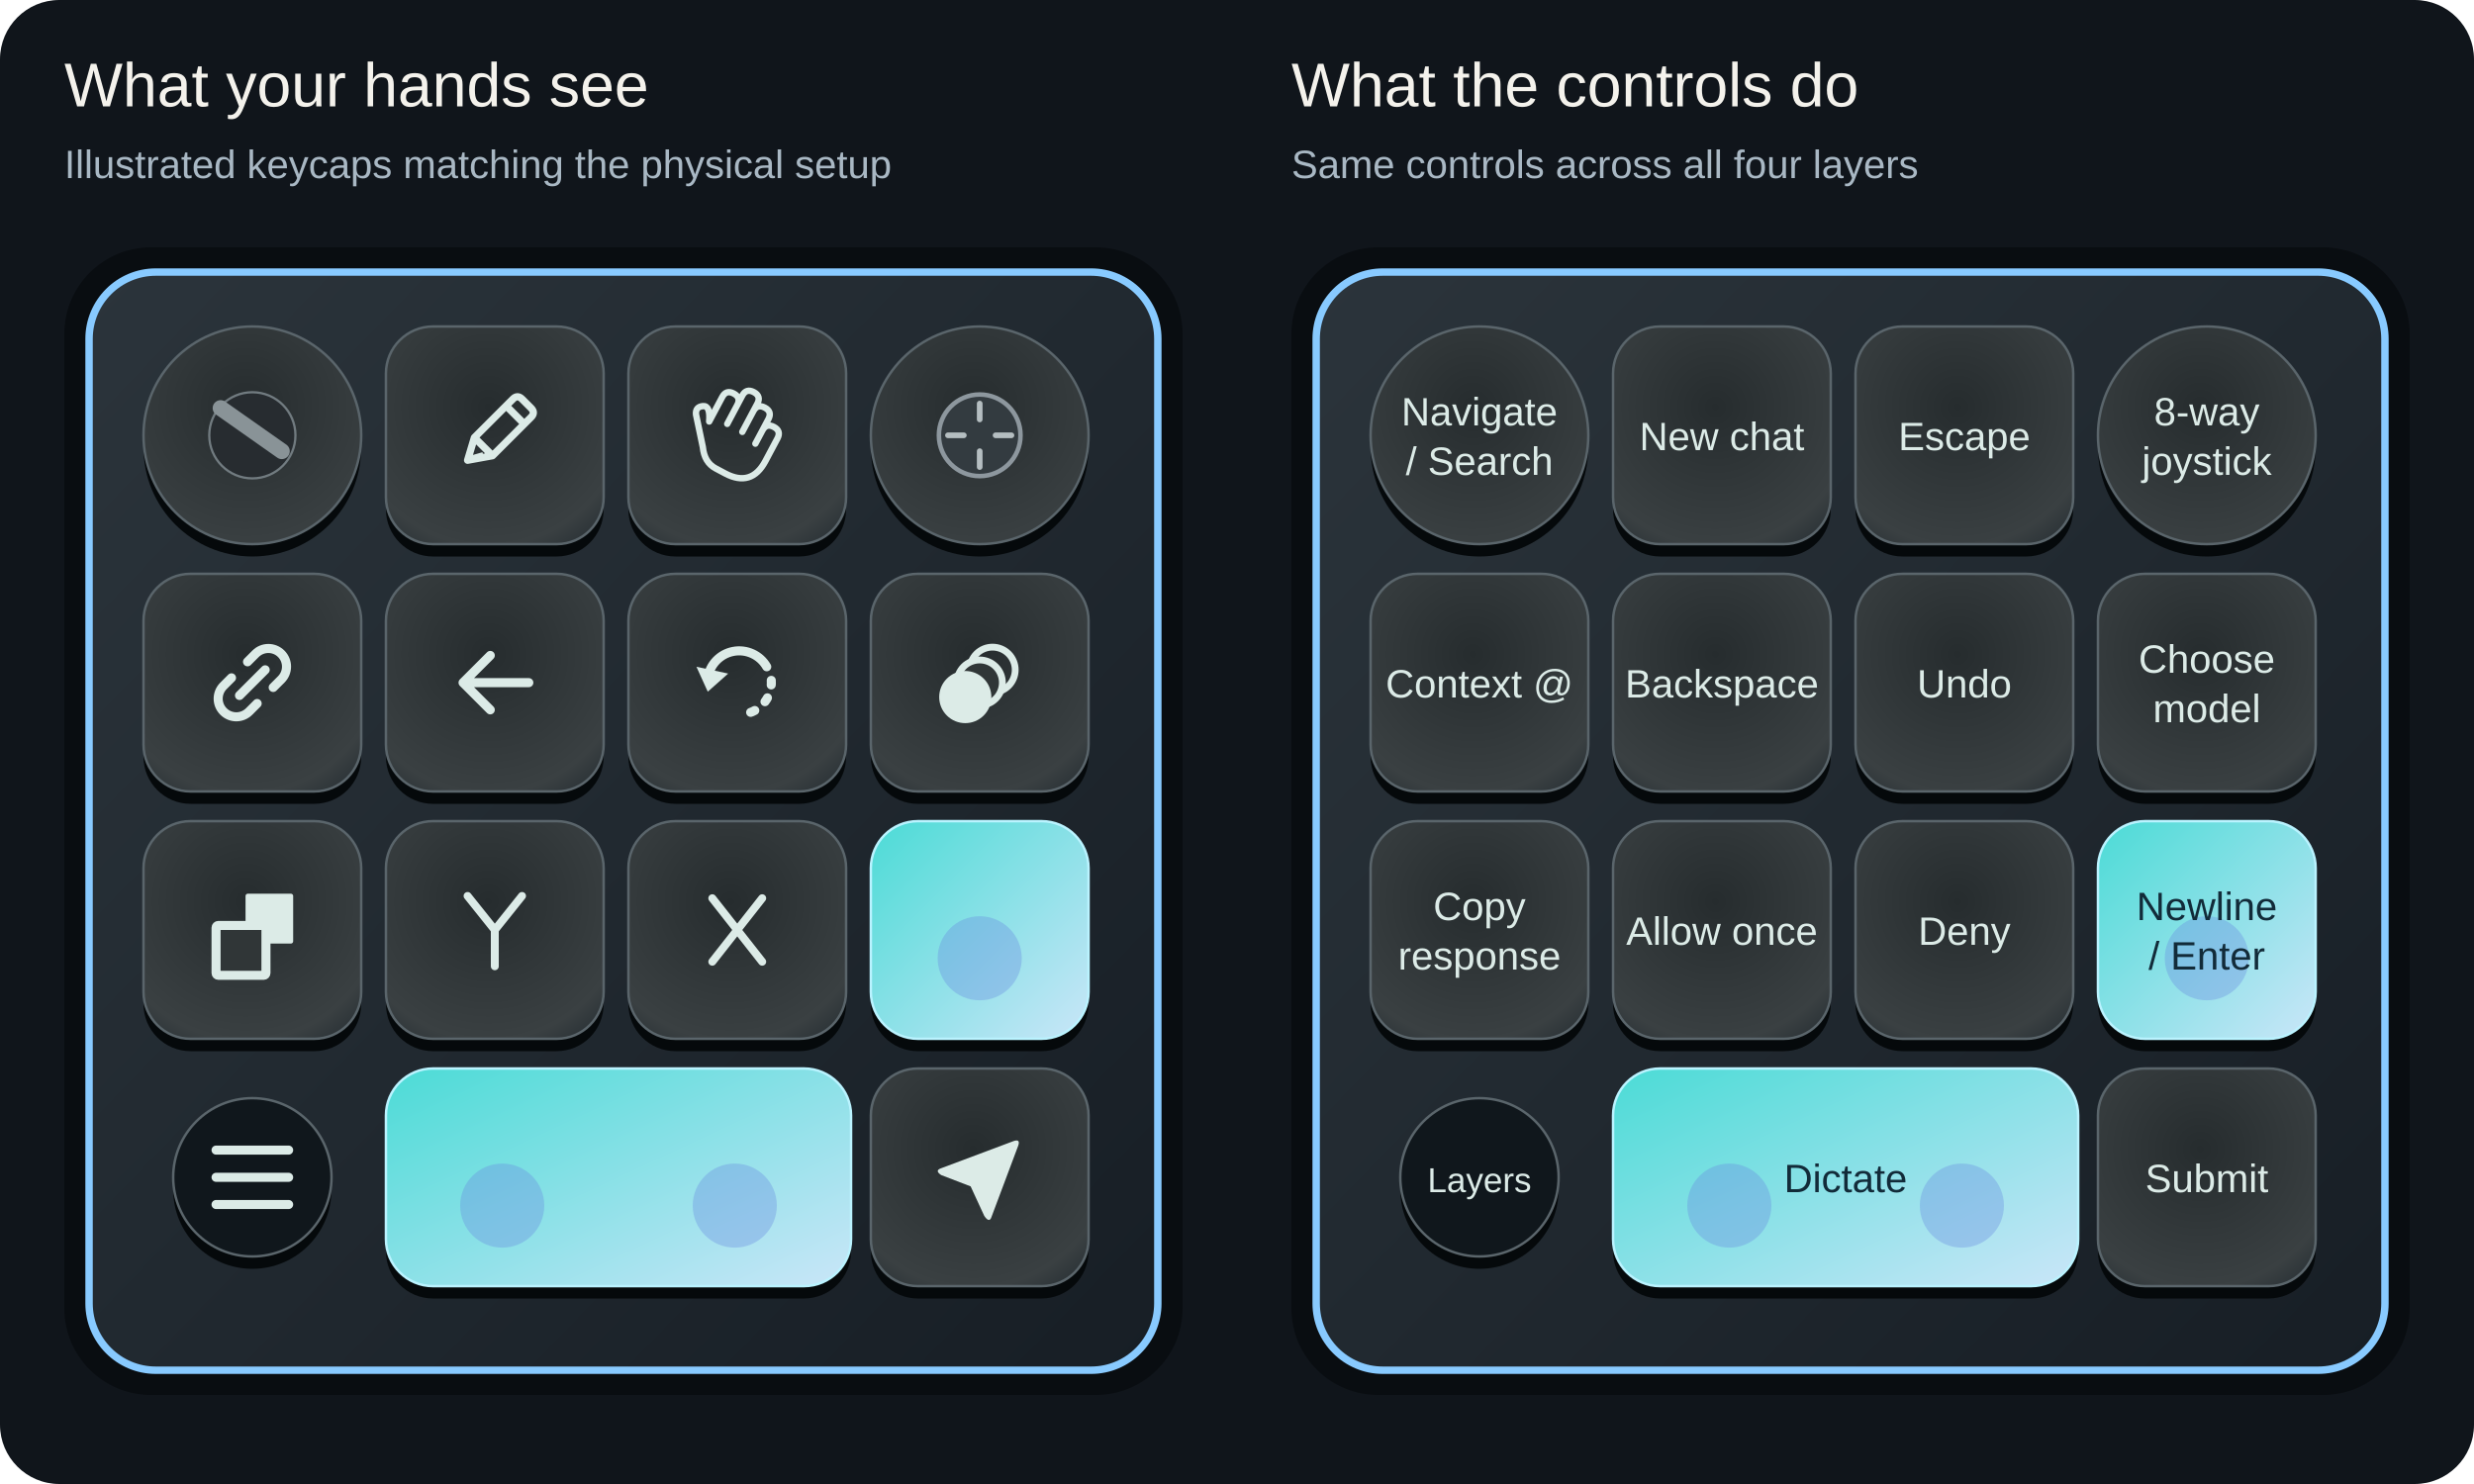
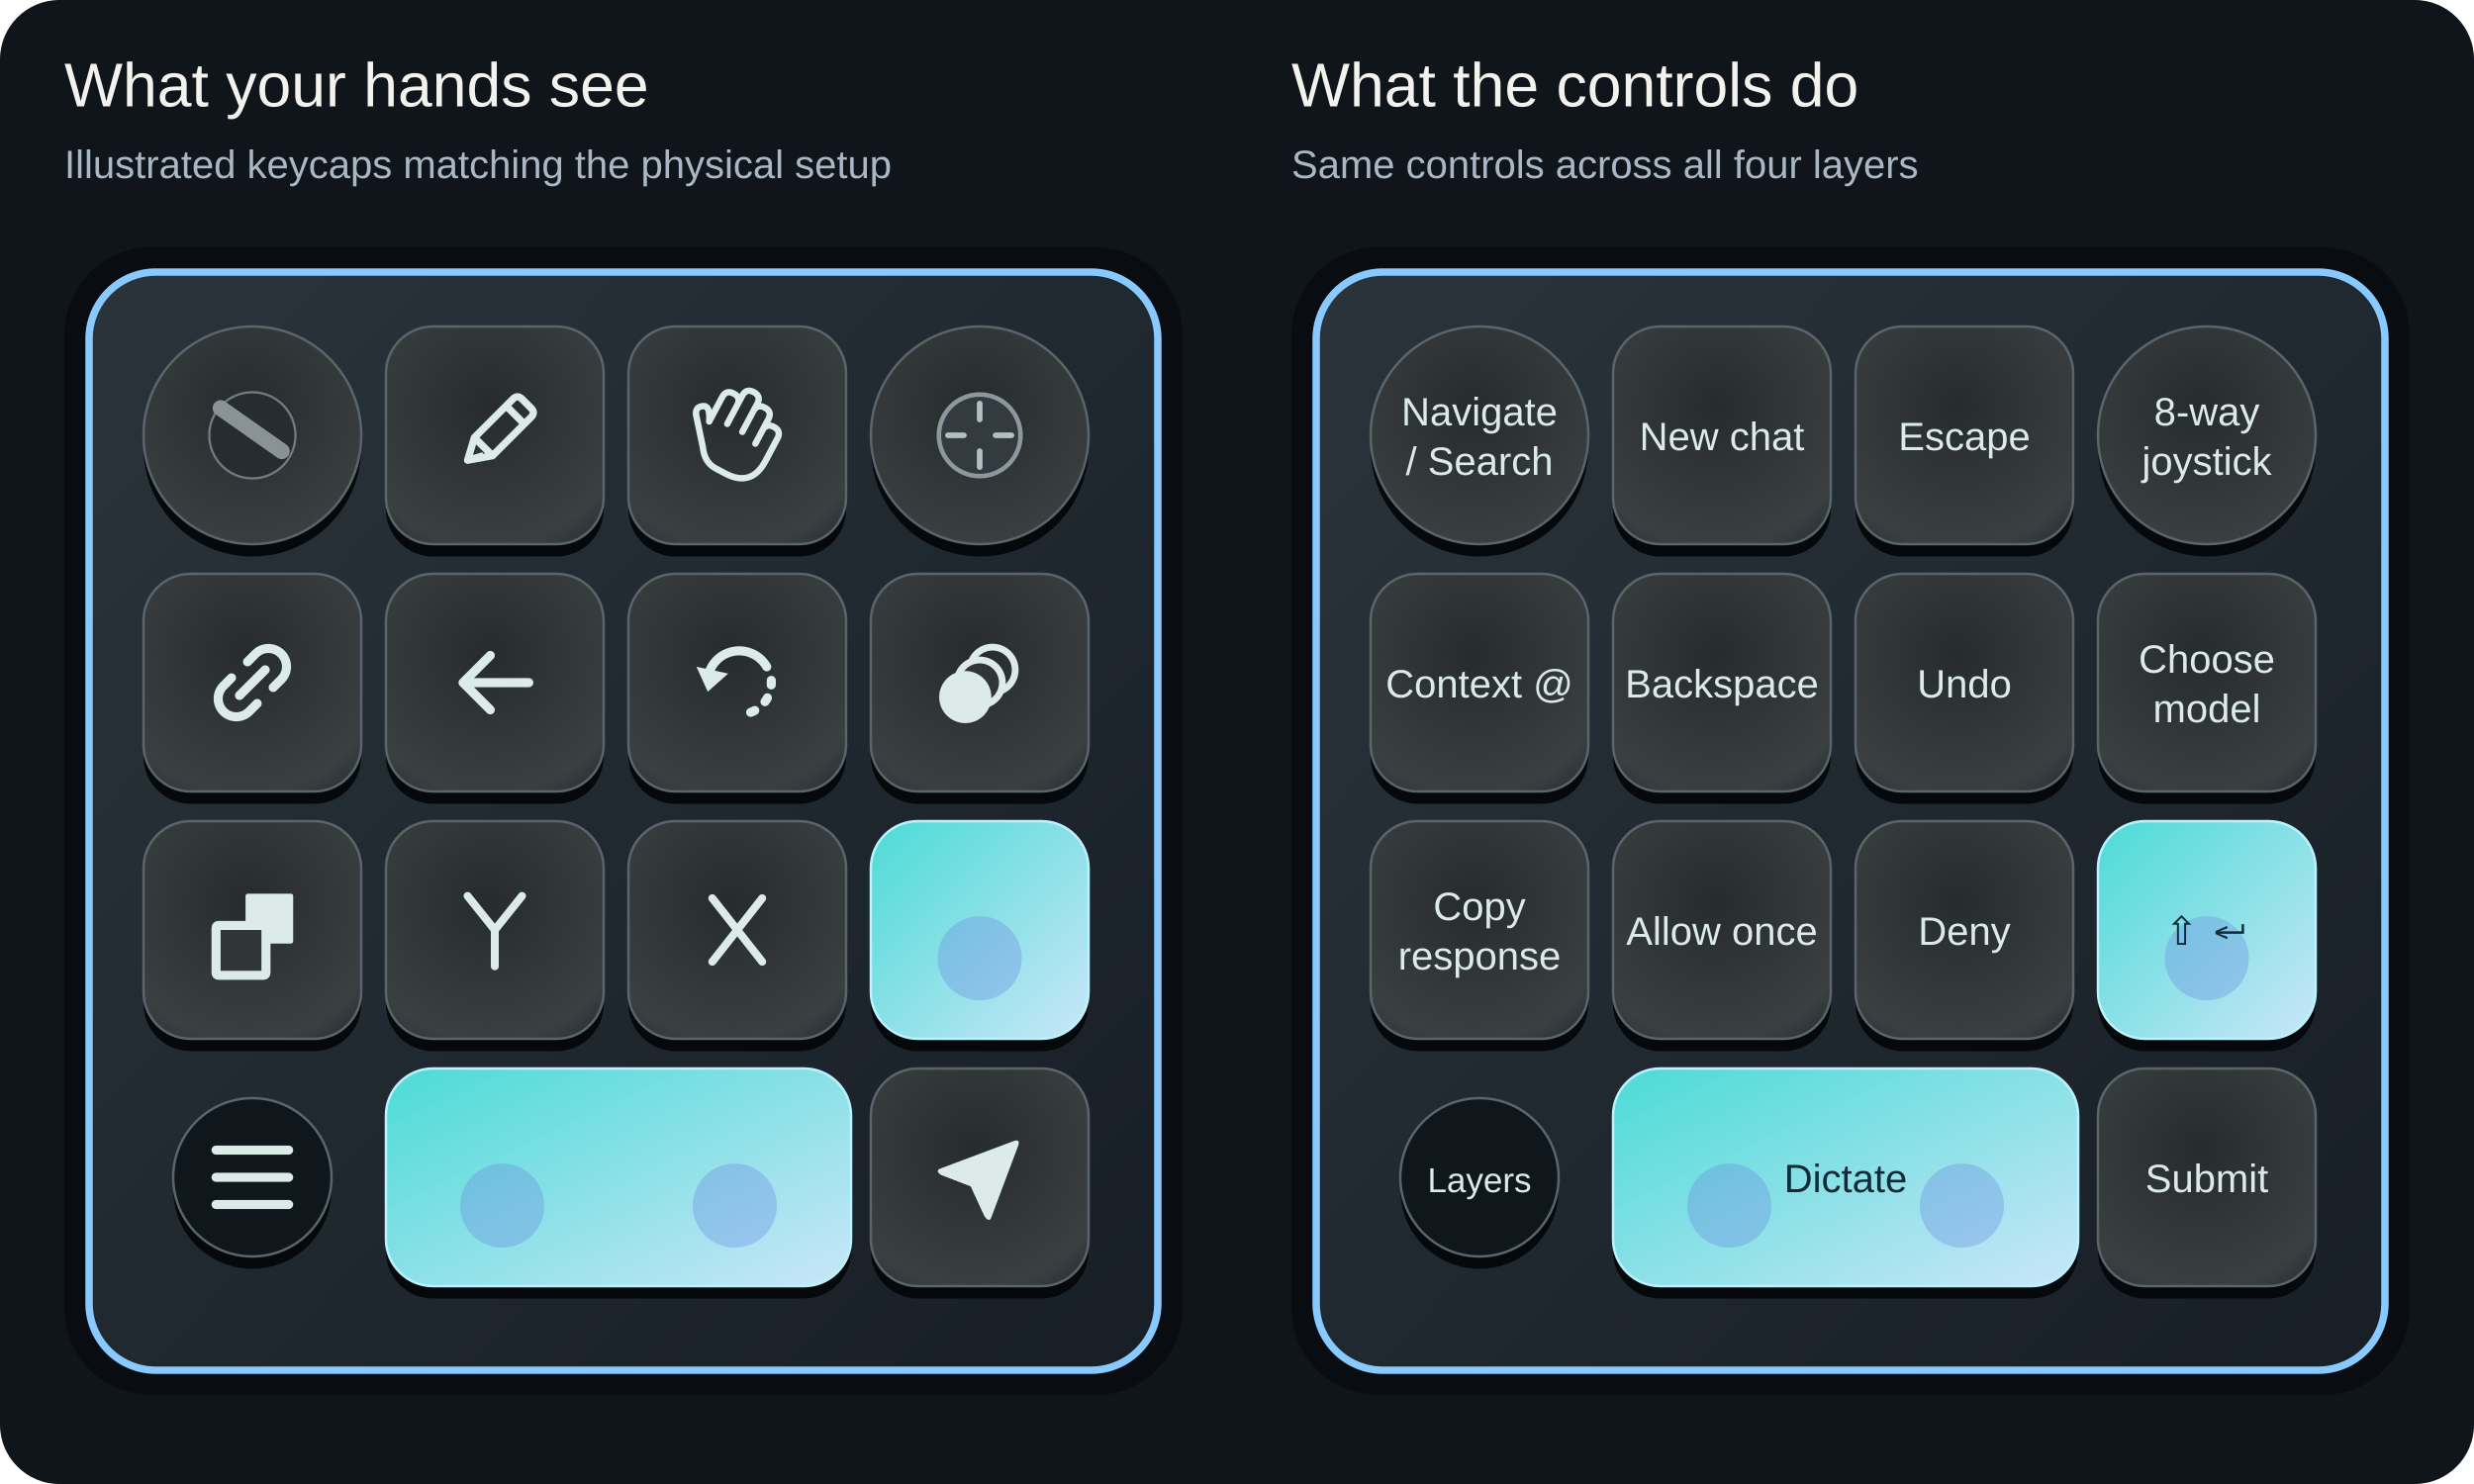
<svg xmlns="http://www.w3.org/2000/svg" width="1800" height="1080" viewBox="0 0 1000 600" role="img" aria-labelledby="title description">
  <defs>
    <symbol id="dial" viewBox="0 0 48 48">
      <circle cx="24" cy="24" r="19" fill="#272c30" stroke="#717b80" />
      <path d="M10 12 37 31" stroke="#899397" stroke-width="7" stroke-linecap="round" />
    </symbol>
    <symbol id="new" viewBox="0 0 48 48">
      <path d="m12 35 3-10L32 8q2-2 4 0l4 4q2 2 0 4L23 33Z M29 11l8 8 M15 25l8 8 M12 35l7-2" fill="none" stroke="currentColor" stroke-width="3.2" stroke-linejoin="round" />
    </symbol>
    <symbol id="escape" viewBox="0 0 48 48">
      <g transform="rotate(28 24 24)">
        <path d="M13 26V13q0-4 4-4t4 4V8q0-4 4-4t4 4v4q0-4 4-4t4 4v6q0-4 4-4t4 4v12q0 14-14 14h-5q-6 0-10-6L6 26q-2-3 1-5t6 5Z M21 13v10 M29 12v11 M37 18v7" transform="translate(-2 0) scale(.94)" fill="none" stroke="currentColor" stroke-width="3" stroke-linecap="round" stroke-linejoin="round" />
      </g>
    </symbol>
    <symbol id="joystick" viewBox="0 0 48 48">
      <circle cx="24" cy="24" r="18" fill="#333b40" stroke="#8d979e" stroke-width="2" />
      <path d="M24 10v7 M38 24h-7 M24 38v-7 M10 24h7" stroke="#b5bec1" stroke-width="2.5" stroke-linecap="round" />
    </symbol>
    <symbol id="context" viewBox="0 0 48 48">
      <g transform="rotate(-45 24 24)" fill="none" stroke="currentColor" stroke-width="4" stroke-linecap="round">
        <path d="M19 16h-5a8 8 0 0 0 0 16h5 M29 16h5a8 8 0 0 1 0 16h-5 M16 24h16" />
      </g>
    </symbol>
    <symbol id="backspace" viewBox="0 0 48 48">
      <path d="M39 24H10l12-12 M10 24l12 12" fill="none" stroke="currentColor" stroke-width="4" stroke-linecap="round" stroke-linejoin="round" />
    </symbol>
    <symbol id="undo" viewBox="0 0 48 48">
      <path d="M11 22a14 14 0 0 1 26-5" fill="none" stroke="currentColor" stroke-width="4" stroke-linecap="round" />
      <path d="M39 23a14 14 0 0 1-14 15" fill="none" stroke="currentColor" stroke-width="4" stroke-dasharray="2 6" stroke-linecap="round" />
      <path d="m6 17 5 11 9-8Z" fill="currentColor" />
    </symbol>
    <symbol id="model" viewBox="0 0 48 48">
      <g transform="rotate(-45 24 24)" stroke="currentColor" stroke-width="3">
        <circle cx="32" cy="24" r="10" fill="none" />
        <circle cx="24" cy="24" r="10" fill="#303637" />
        <circle cx="15" cy="24" r="10" fill="currentColor" />
      </g>
    </symbol>
    <symbol id="copy" viewBox="0 0 48 48">
      <rect x="21" y="8" width="21" height="22" rx="1" fill="currentColor" />
      <rect x="8" y="22" width="22" height="22" rx="1" fill="#303637" stroke="currentColor" stroke-width="4" />
    </symbol>
    <symbol id="approve" viewBox="0 0 48 48">
      <path d="m12 9 12 15L36 9 M24 24v16" fill="none" stroke="currentColor" stroke-width="3.5" stroke-linecap="round" />
    </symbol>
    <symbol id="deny" viewBox="0 0 48 48">
      <path d="m13 10 22 28 M35 10 13 38" fill="none" stroke="currentColor" stroke-width="3.5" stroke-linecap="round" />
    </symbol>
    <symbol id="layer" viewBox="0 0 48 48">
      <path d="M8 12h32 M8 24h32 M8 36h32" stroke="currentColor" stroke-width="4" stroke-linecap="round" />
    </symbol>
    <symbol id="submit" viewBox="0 0 48 48">
      <path d="M7 20 39 8q3-1 2 2L29 42q-1 2-3-1l-6-13-13-5q-3-2 0-3Z" fill="currentColor" />
    </symbol>
    <linearGradient id="deck" x2="1" y2="1">
      <stop stop-color="#2b343b" />
      <stop offset="1" stop-color="#171e25" />
    </linearGradient>
    <radialGradient id="cap" cx=".47" cy=".37" r=".8">
      <stop stop-color="#262c2e" />
      <stop offset=".8" stop-color="#3a4042" />
      <stop offset="1" stop-color="#262e33" />
    </radialGradient>
    <linearGradient id="clear" x2="1" y2="1">
      <stop stop-color="#4bdbd6" />
      <stop offset="1" stop-color="#cae6f8" />
    </linearGradient>
  </defs>
  <rect width="1000" height="600" rx="24" fill="#10151b" />
  <g font-family="Arial,Helvetica,sans-serif">
    <text x="26" y="43" font-size="25" fill="#f4f2ec">What your hands see</text>
    <text x="522" y="43" font-size="25" fill="#f4f2ec">What the controls do</text>
    <text x="26" y="72" font-size="16" fill="#a9b8c4">Illustrated keycaps matching the physical setup</text>
    <text x="522" y="72" font-size="16" fill="#a9b8c4">Same controls across all four layers</text>
    <rect x="26" y="100" width="452" height="464" rx="35" fill="#090d11" />
    <rect x="36" y="110" width="432" height="444" rx="27" fill="url(#deck)" stroke="#88caff" stroke-width="3" />
    <g color="#dcebe7">
      <rect x="58" y="137" width="88" height="88" rx="44" fill="#05090b" />
      <rect x="58" y="132" width="88" height="88" rx="44" fill="url(#cap)" stroke="#5a656b" />
      <use href="#dial" x="80" y="154" width="44" height="44" />
    </g>
    <g color="#dcebe7">
      <rect x="156" y="137" width="88" height="88" rx="19" fill="#05090b" />
      <rect x="156" y="132" width="88" height="88" rx="19" fill="url(#cap)" stroke="#5a656b" />
      <use href="#new" x="178" y="154" width="44" height="44" />
    </g>
    <g color="#dcebe7">
      <rect x="254" y="137" width="88" height="88" rx="19" fill="#05090b" />
      <rect x="254" y="132" width="88" height="88" rx="19" fill="url(#cap)" stroke="#5a656b" />
      <use href="#escape" x="276" y="154" width="44" height="44" />
    </g>
    <g color="#dcebe7">
      <rect x="352" y="137" width="88" height="88" rx="44" fill="#05090b" />
      <rect x="352" y="132" width="88" height="88" rx="44" fill="url(#cap)" stroke="#5a656b" />
      <use href="#joystick" x="374" y="154" width="44" height="44" />
    </g>
    <g color="#dcebe7">
      <rect x="58" y="237" width="88" height="88" rx="19" fill="#05090b" />
      <rect x="58" y="232" width="88" height="88" rx="19" fill="url(#cap)" stroke="#5a656b" />
      <use href="#context" x="80" y="254" width="44" height="44" />
    </g>
    <g color="#dcebe7">
      <rect x="156" y="237" width="88" height="88" rx="19" fill="#05090b" />
      <rect x="156" y="232" width="88" height="88" rx="19" fill="url(#cap)" stroke="#5a656b" />
      <use href="#backspace" x="178" y="254" width="44" height="44" />
    </g>
    <g color="#dcebe7">
      <rect x="254" y="237" width="88" height="88" rx="19" fill="#05090b" />
      <rect x="254" y="232" width="88" height="88" rx="19" fill="url(#cap)" stroke="#5a656b" />
      <use href="#undo" x="276" y="254" width="44" height="44" />
    </g>
    <g color="#dcebe7">
      <rect x="352" y="237" width="88" height="88" rx="19" fill="#05090b" />
      <rect x="352" y="232" width="88" height="88" rx="19" fill="url(#cap)" stroke="#5a656b" />
      <use href="#model" x="374" y="254" width="44" height="44" />
    </g>
    <g color="#dcebe7">
      <rect x="58" y="337" width="88" height="88" rx="19" fill="#05090b" />
      <rect x="58" y="332" width="88" height="88" rx="19" fill="url(#cap)" stroke="#5a656b" />
      <use href="#copy" x="80" y="354" width="44" height="44" />
    </g>
    <g color="#dcebe7">
      <rect x="156" y="337" width="88" height="88" rx="19" fill="#05090b" />
      <rect x="156" y="332" width="88" height="88" rx="19" fill="url(#cap)" stroke="#5a656b" />
      <use href="#approve" x="178" y="354" width="44" height="44" />
    </g>
    <g color="#dcebe7">
      <rect x="254" y="337" width="88" height="88" rx="19" fill="#05090b" />
      <rect x="254" y="332" width="88" height="88" rx="19" fill="url(#cap)" stroke="#5a656b" />
      <use href="#deny" x="276" y="354" width="44" height="44" />
    </g>
    <g color="#122b39">
      <rect x="352" y="337" width="88" height="88" rx="19" fill="#05090b" />
      <rect x="352" y="332" width="88" height="88" rx="19" fill="url(#clear)" stroke="#baf3ff" />
      <circle cx="396" cy="387.44" r="17" fill="#668ae0" opacity=".35" />
    </g>
    <g color="#dcebe7">
      <rect x="70" y="449" width="64" height="64" rx="44" fill="#05090b" />
      <rect x="70" y="444" width="64" height="64" rx="44" fill="#10171c" stroke="#5a656b" />
      <use href="#layer" x="80" y="454" width="44" height="44" />
    </g>
    <g color="#122b39">
      <rect x="156" y="437" width="188" height="88" rx="19" fill="#05090b" />
      <rect x="156" y="432" width="188" height="88" rx="19" fill="url(#clear)" stroke="#baf3ff" />
      <circle cx="203" cy="487.44" r="17" fill="#668ae0" opacity=".35" />
      <circle cx="297" cy="487.44" r="17" fill="#668ae0" opacity=".35" />
    </g>
    <g color="#dcebe7">
      <rect x="352" y="437" width="88" height="88" rx="19" fill="#05090b" />
      <rect x="352" y="432" width="88" height="88" rx="19" fill="url(#cap)" stroke="#5a656b" />
      <use href="#submit" x="374" y="454" width="44" height="44" />
    </g>
    <rect x="522" y="100" width="452" height="464" rx="35" fill="#090d11" />
    <rect x="532" y="110" width="432" height="444" rx="27" fill="url(#deck)" stroke="#88caff" stroke-width="3" />
    <g color="#dcebe7">
      <rect x="554" y="137" width="88" height="88" rx="44" fill="#05090b" />
      <rect x="554" y="132" width="88" height="88" rx="44" fill="url(#cap)" stroke="#5a656b" />
      <text x="598" y="172" text-anchor="middle" font-size="16" fill="currentColor">Navigate</text>
      <text x="598" y="192" text-anchor="middle" font-size="16" fill="currentColor">/ Search</text>
    </g>
    <g color="#dcebe7">
      <rect x="652" y="137" width="88" height="88" rx="19" fill="#05090b" />
      <rect x="652" y="132" width="88" height="88" rx="19" fill="url(#cap)" stroke="#5a656b" />
      <text x="696" y="182" text-anchor="middle" font-size="16" fill="currentColor">New chat</text>
    </g>
    <g color="#dcebe7">
      <rect x="750" y="137" width="88" height="88" rx="19" fill="#05090b" />
      <rect x="750" y="132" width="88" height="88" rx="19" fill="url(#cap)" stroke="#5a656b" />
      <text x="794" y="182" text-anchor="middle" font-size="16" fill="currentColor">Escape</text>
    </g>
    <g color="#dcebe7">
      <rect x="848" y="137" width="88" height="88" rx="44" fill="#05090b" />
      <rect x="848" y="132" width="88" height="88" rx="44" fill="url(#cap)" stroke="#5a656b" />
      <text x="892" y="172" text-anchor="middle" font-size="16" fill="currentColor">8-way</text>
      <text x="892" y="192" text-anchor="middle" font-size="16" fill="currentColor">joystick</text>
    </g>
    <g color="#dcebe7">
      <rect x="554" y="237" width="88" height="88" rx="19" fill="#05090b" />
      <rect x="554" y="232" width="88" height="88" rx="19" fill="url(#cap)" stroke="#5a656b" />
      <text x="598" y="282" text-anchor="middle" font-size="16" fill="currentColor">Context @</text>
    </g>
    <g color="#dcebe7">
      <rect x="652" y="237" width="88" height="88" rx="19" fill="#05090b" />
      <rect x="652" y="232" width="88" height="88" rx="19" fill="url(#cap)" stroke="#5a656b" />
      <text x="696" y="282" text-anchor="middle" font-size="16" fill="currentColor">Backspace</text>
    </g>
    <g color="#dcebe7">
      <rect x="750" y="237" width="88" height="88" rx="19" fill="#05090b" />
      <rect x="750" y="232" width="88" height="88" rx="19" fill="url(#cap)" stroke="#5a656b" />
      <text x="794" y="282" text-anchor="middle" font-size="16" fill="currentColor">Undo</text>
    </g>
    <g color="#dcebe7">
      <rect x="848" y="237" width="88" height="88" rx="19" fill="#05090b" />
      <rect x="848" y="232" width="88" height="88" rx="19" fill="url(#cap)" stroke="#5a656b" />
      <text x="892" y="272" text-anchor="middle" font-size="16" fill="currentColor">Choose</text>
      <text x="892" y="292" text-anchor="middle" font-size="16" fill="currentColor">model</text>
    </g>
    <g color="#dcebe7">
      <rect x="554" y="337" width="88" height="88" rx="19" fill="#05090b" />
      <rect x="554" y="332" width="88" height="88" rx="19" fill="url(#cap)" stroke="#5a656b" />
      <text x="598" y="372" text-anchor="middle" font-size="16" fill="currentColor">Copy</text>
      <text x="598" y="392" text-anchor="middle" font-size="16" fill="currentColor">response</text>
    </g>
    <g color="#dcebe7">
      <rect x="652" y="337" width="88" height="88" rx="19" fill="#05090b" />
      <rect x="652" y="332" width="88" height="88" rx="19" fill="url(#cap)" stroke="#5a656b" />
      <text x="696" y="382" text-anchor="middle" font-size="16" fill="currentColor">Allow once</text>
    </g>
    <g color="#dcebe7">
      <rect x="750" y="337" width="88" height="88" rx="19" fill="#05090b" />
      <rect x="750" y="332" width="88" height="88" rx="19" fill="url(#cap)" stroke="#5a656b" />
      <text x="794" y="382" text-anchor="middle" font-size="16" fill="currentColor">Deny</text>
    </g>
    <g color="#122b39">
      <rect x="848" y="337" width="88" height="88" rx="19" fill="#05090b" />
      <rect x="848" y="332" width="88" height="88" rx="19" fill="url(#clear)" stroke="#baf3ff" />
      <circle cx="892" cy="387.44" r="17" fill="#668ae0" opacity=".35" />
-       <text x="892" y="372" text-anchor="middle" font-size="16" fill="currentColor">Newline</text>
-       <text x="892" y="392" text-anchor="middle" font-size="16" fill="currentColor">/ Enter</text>
+       <text x="892" y="382" text-anchor="middle" font-size="16" fill="currentColor">⇧ ↵</text>
    </g>
    <g color="#dcebe7">
      <rect x="566" y="449" width="64" height="64" rx="44" fill="#05090b" />
      <rect x="566" y="444" width="64" height="64" rx="44" fill="#10171c" stroke="#5a656b" />
      <text x="598" y="482" text-anchor="middle" font-size="14" fill="currentColor">Layers</text>
    </g>
    <g color="#122b39">
      <rect x="652" y="437" width="188" height="88" rx="19" fill="#05090b" />
      <rect x="652" y="432" width="188" height="88" rx="19" fill="url(#clear)" stroke="#baf3ff" />
      <circle cx="699" cy="487.44" r="17" fill="#668ae0" opacity=".35" />
      <circle cx="793" cy="487.44" r="17" fill="#668ae0" opacity=".35" />
      <text x="746" y="482" text-anchor="middle" font-size="16" fill="currentColor">Dictate</text>
    </g>
    <g color="#dcebe7">
      <rect x="848" y="437" width="88" height="88" rx="19" fill="#05090b" />
      <rect x="848" y="432" width="88" height="88" rx="19" fill="url(#cap)" stroke="#5a656b" />
      <text x="892" y="482" text-anchor="middle" font-size="16" fill="currentColor">Submit</text>
    </g>
  </g>
</svg>
